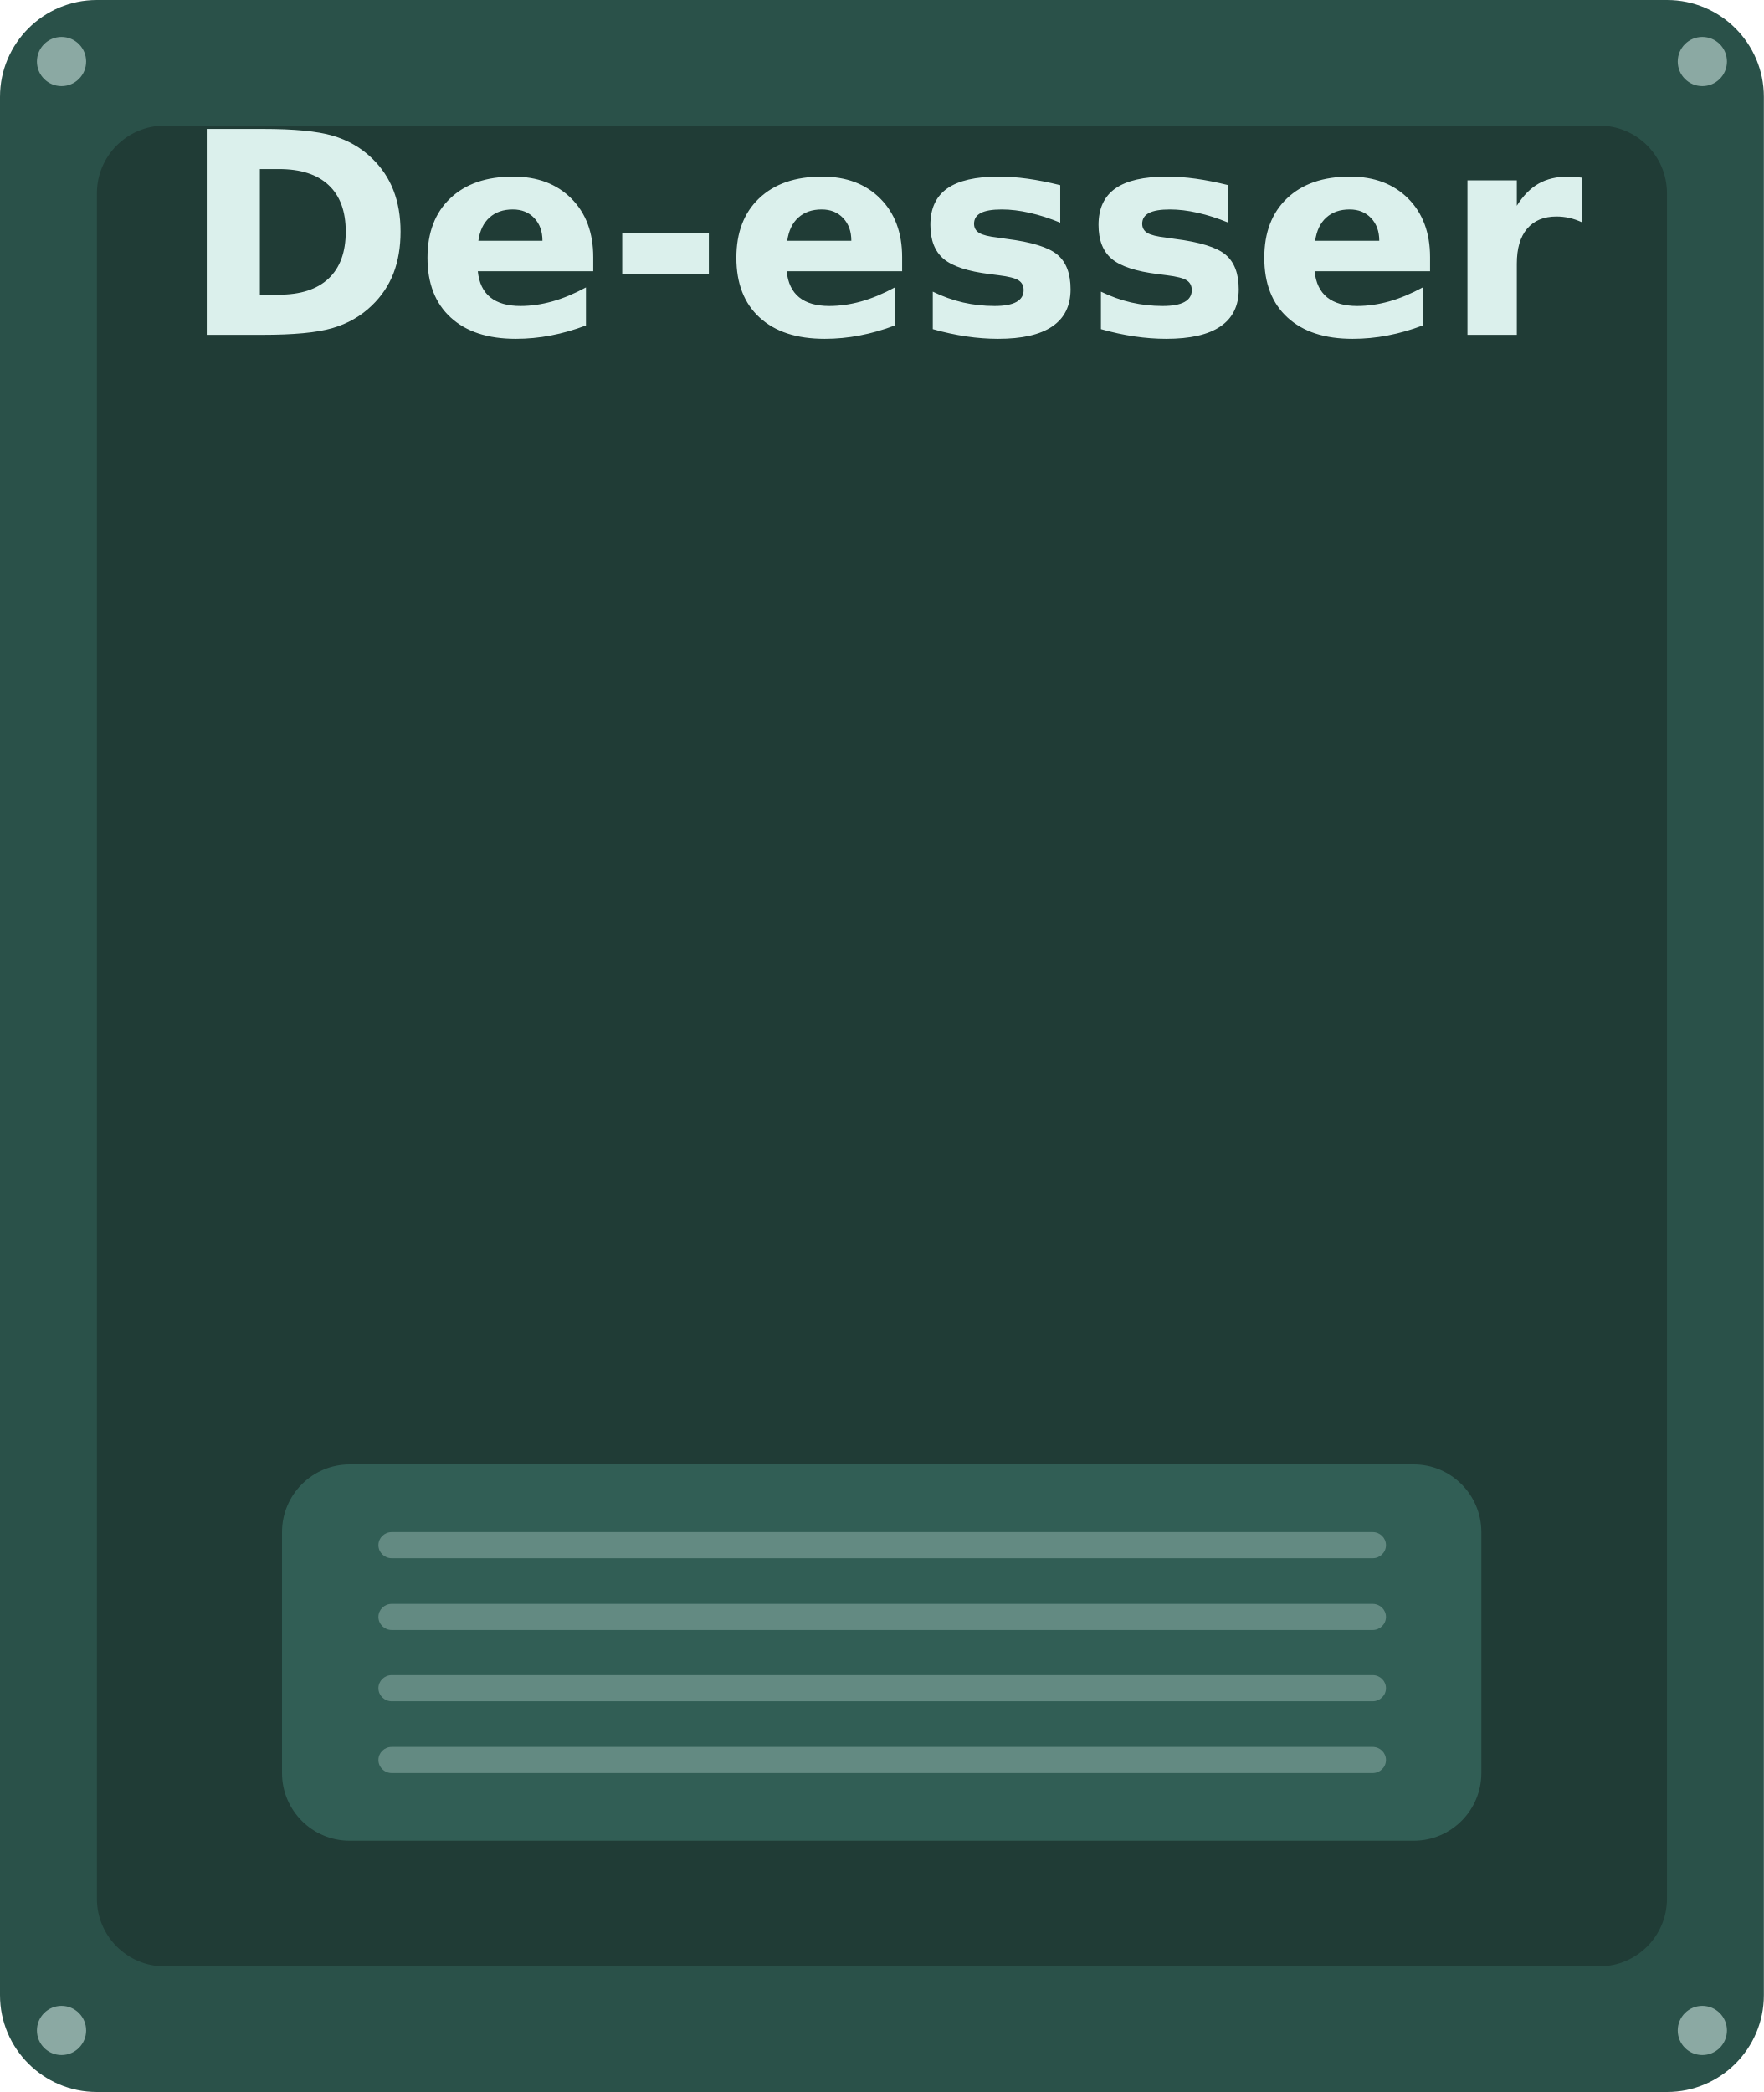
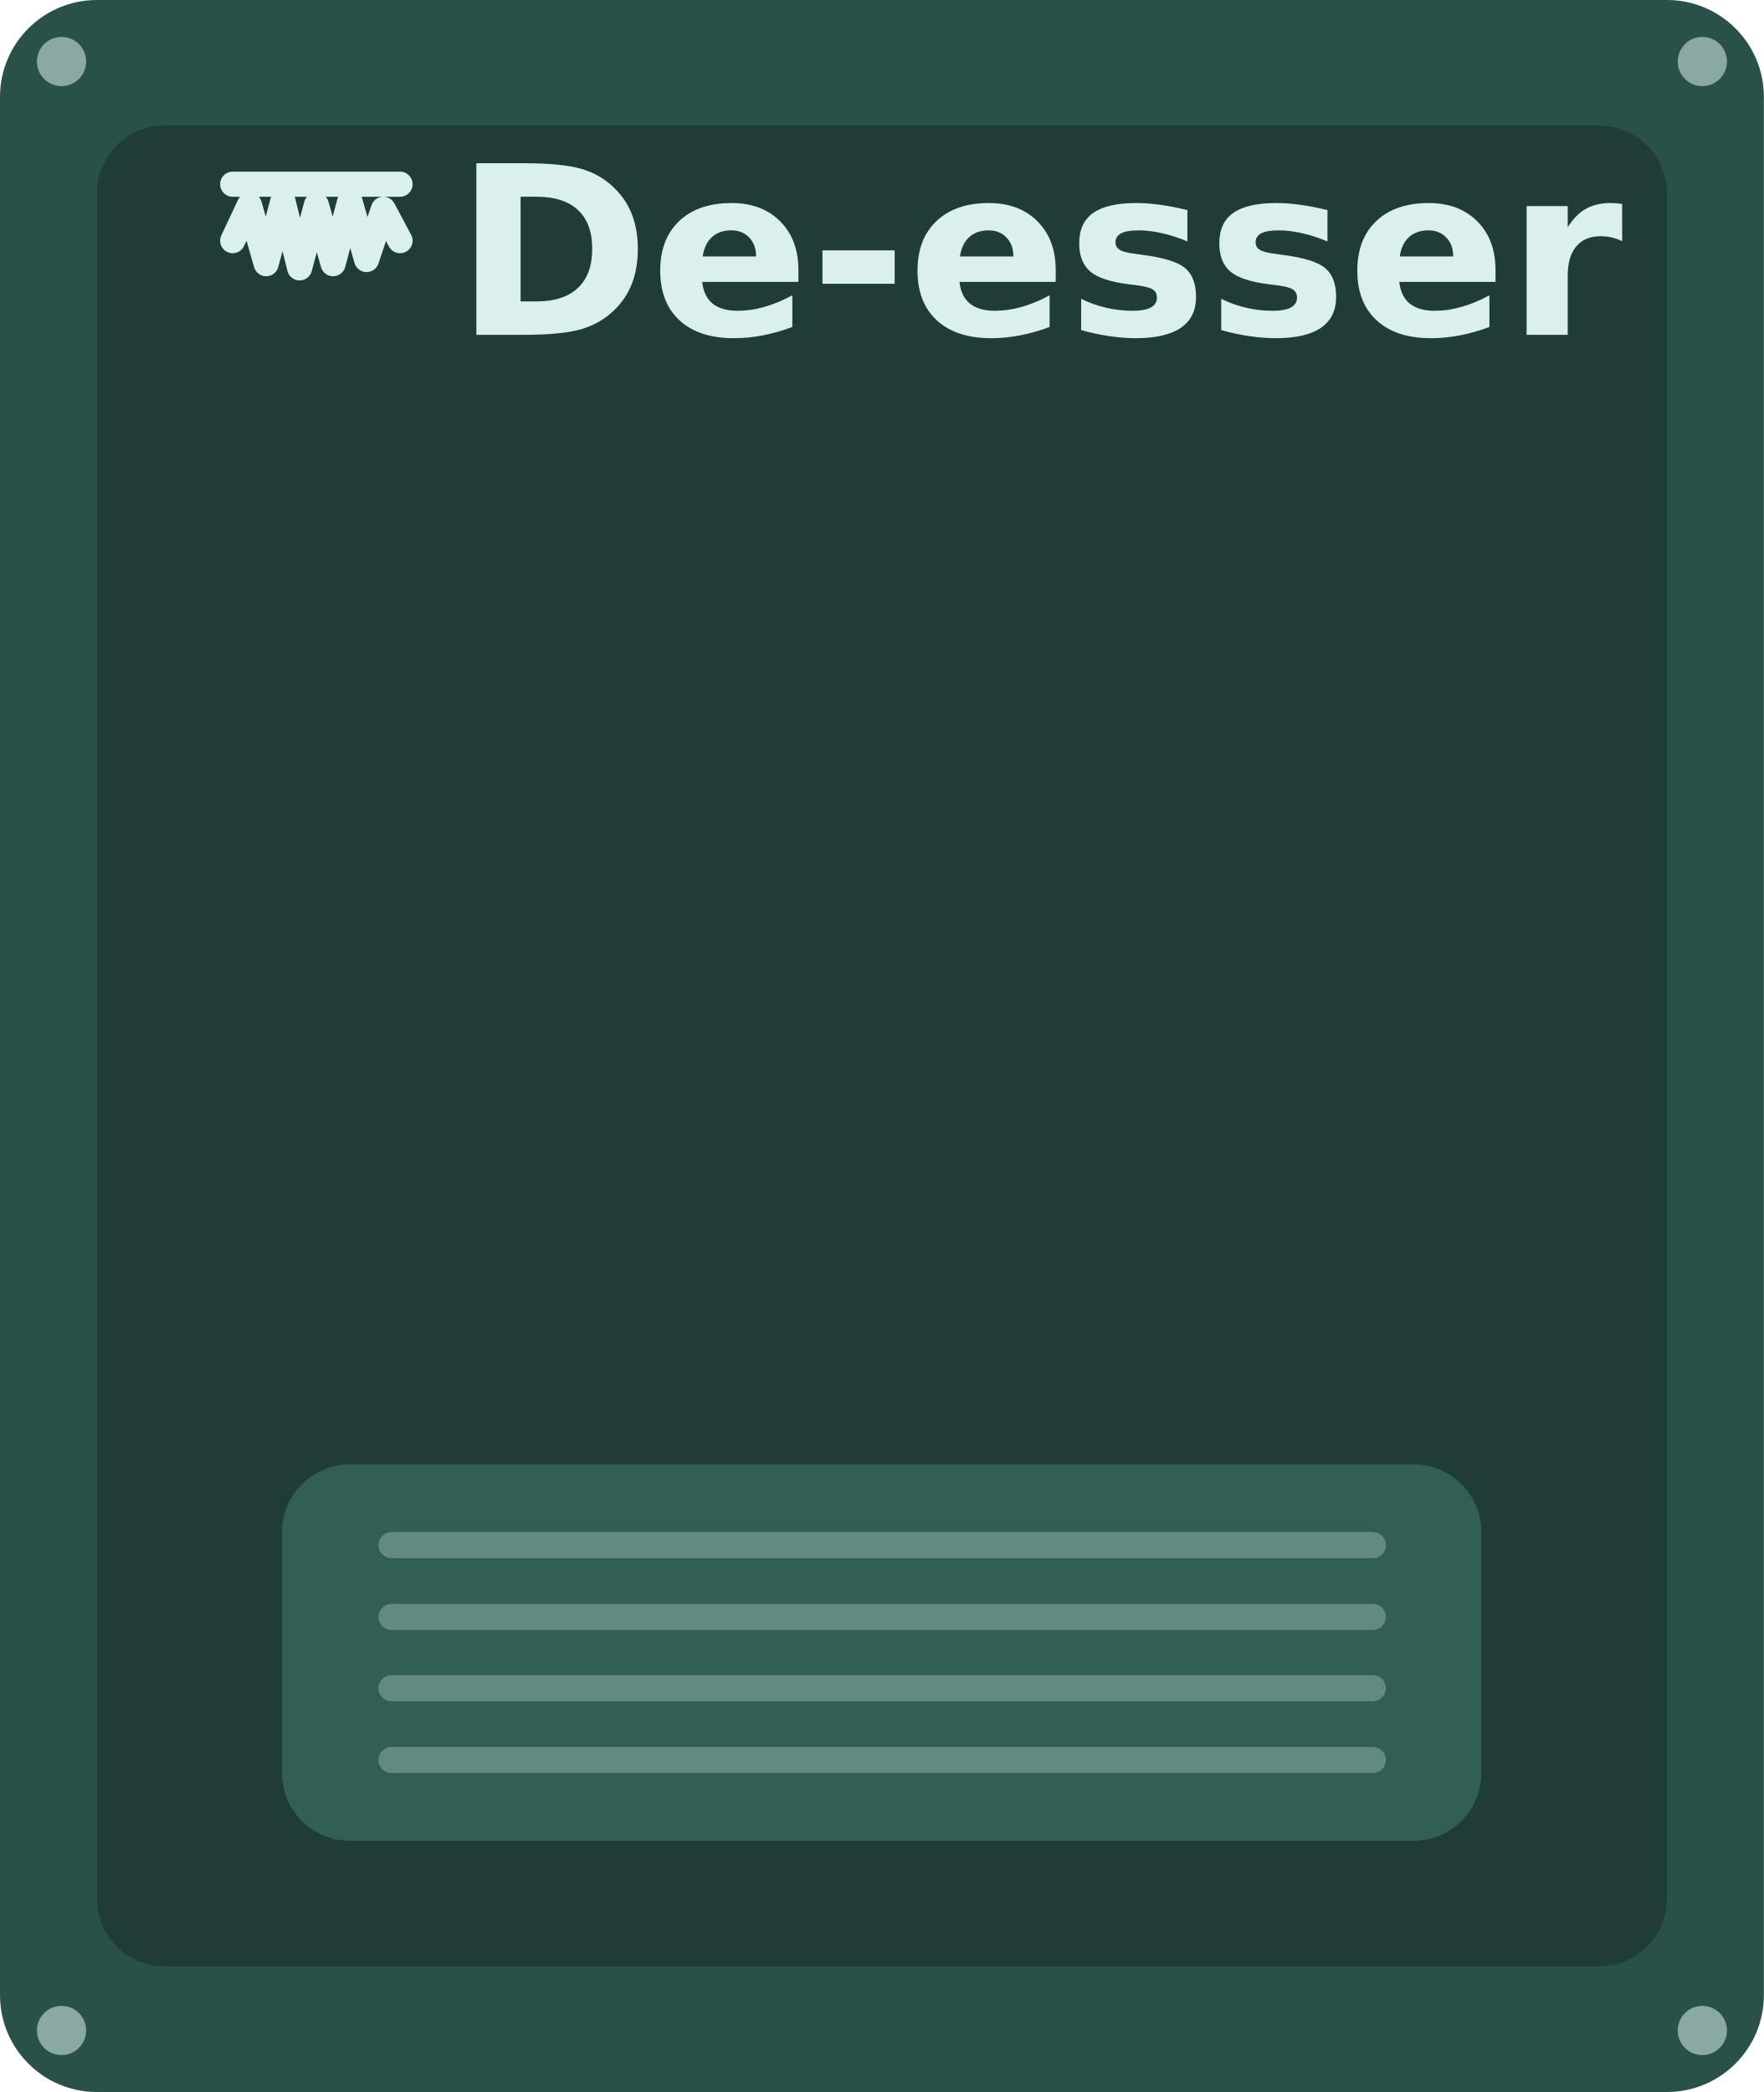
<svg xmlns="http://www.w3.org/2000/svg" width="344" height="408" viewBox="0 0 344 408">
  <clipPath id="pedalBody">
    <rect x="0" y="0" width="344" height="408" rx="18.9" />
  </clipPath>
  <rect x="0" y="0" width="344" height="408" rx="18.9" fill="hsl(168,32%,24%)" />
  <rect x="18.9" y="24.5" width="306.2" height="359.0" rx="13.2" fill="hsl(168,30%,18%)" />
-   <text x="172.0" y="65.3" text-anchor="middle" font-family="DejaVu Sans, Noto Sans, sans-serif" font-weight="700" font-size="55.1" fill="hsl(168,40%,90%)">De-esser</text>
+   <g transform="translate(41.3,24.5) scale(0.408)" fill="none" stroke="hsl(168,40%,90%)" stroke-width="12" stroke-linecap="round" stroke-linejoin="round">
+     <path d="M10 55 L18 38 L26 66 L34 36 L42 68 L50 38 L58 66 L66 36 L74 64 L82 40 L90 55 M10 28 L90 28" />
+   </g>
+   <text x="202.6" y="65.3" text-anchor="middle" font-family="DejaVu Sans, Noto Sans, sans-serif" font-weight="700" font-size="45.9" fill="hsl(168,40%,90%)">De-esser</text>
  <rect x="55.0" y="285.6" width="233.9" height="73.4" rx="13.2" fill="hsl(168,32%,28%)" />
  <rect x="73.8" y="298.8" width="196.5" height="5.1" rx="2.6" fill="hsl(168,40%,90%)" opacity="0.3" />
  <rect x="73.8" y="312.8" width="196.5" height="5.1" rx="2.6" fill="hsl(168,40%,90%)" opacity="0.3" />
  <rect x="73.8" y="326.7" width="196.5" height="5.1" rx="2.6" fill="hsl(168,40%,90%)" opacity="0.3" />
  <rect x="73.8" y="340.7" width="196.5" height="5.1" rx="2.6" fill="hsl(168,40%,90%)" opacity="0.3" />
  <circle cx="12.0" cy="12.0" r="4.8" fill="hsl(168,40%,90%)" opacity="0.55" />
  <circle cx="332.0" cy="12.0" r="4.8" fill="hsl(168,40%,90%)" opacity="0.55" />
  <circle cx="12.0" cy="396.0" r="4.8" fill="hsl(168,40%,90%)" opacity="0.55" />
  <circle cx="332.0" cy="396.0" r="4.8" fill="hsl(168,40%,90%)" opacity="0.55" />
</svg>
